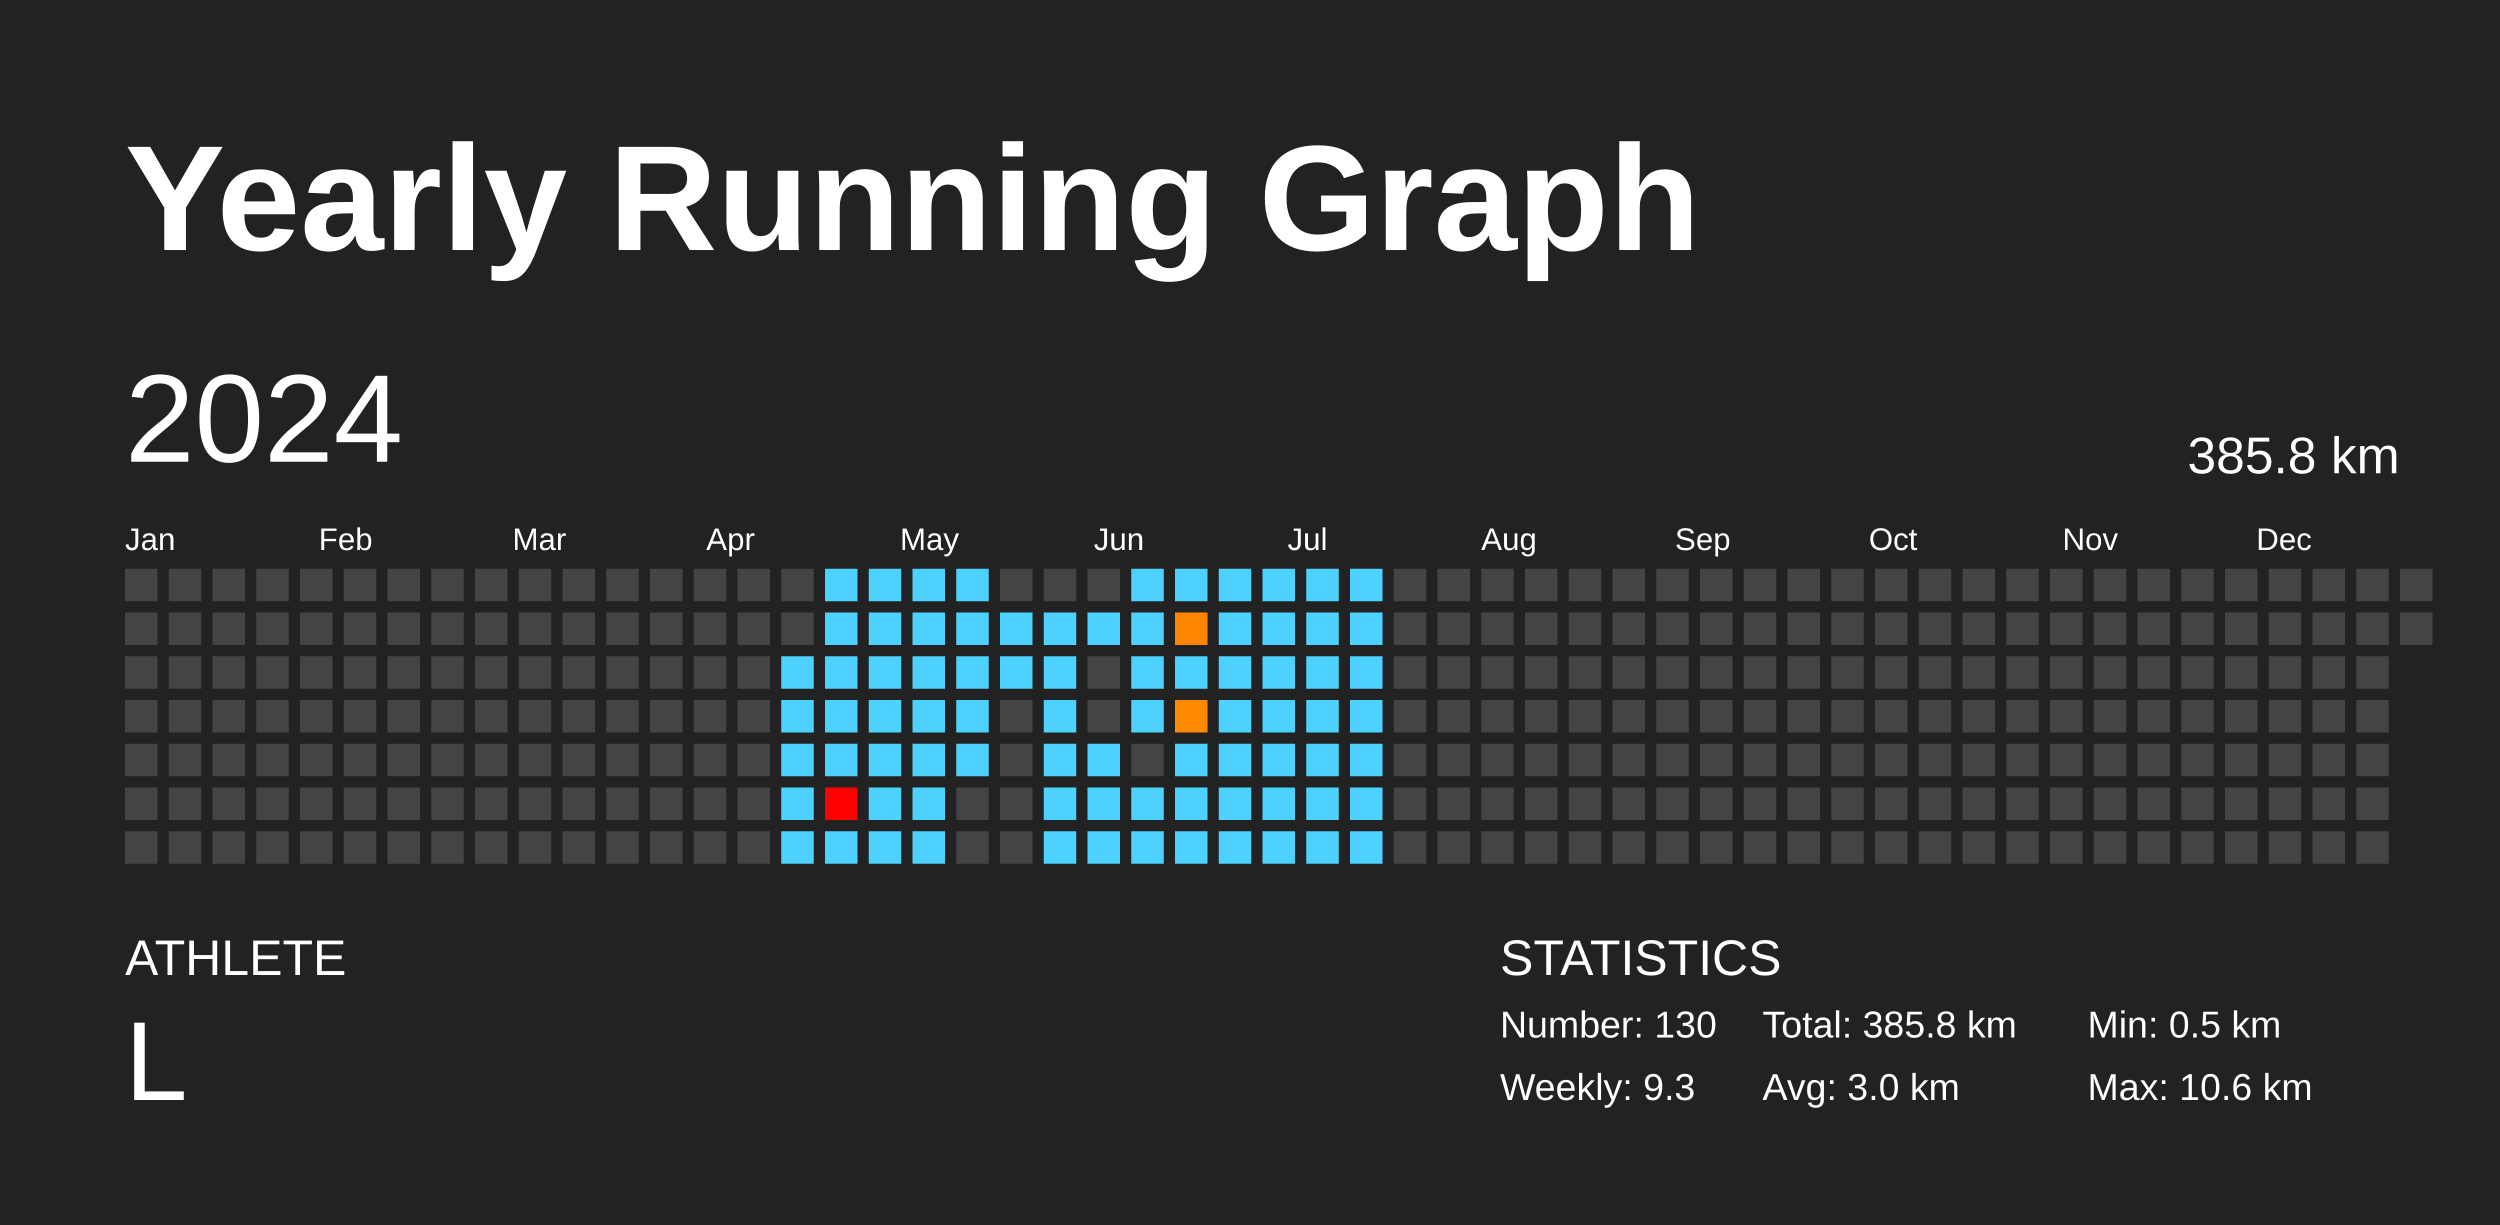
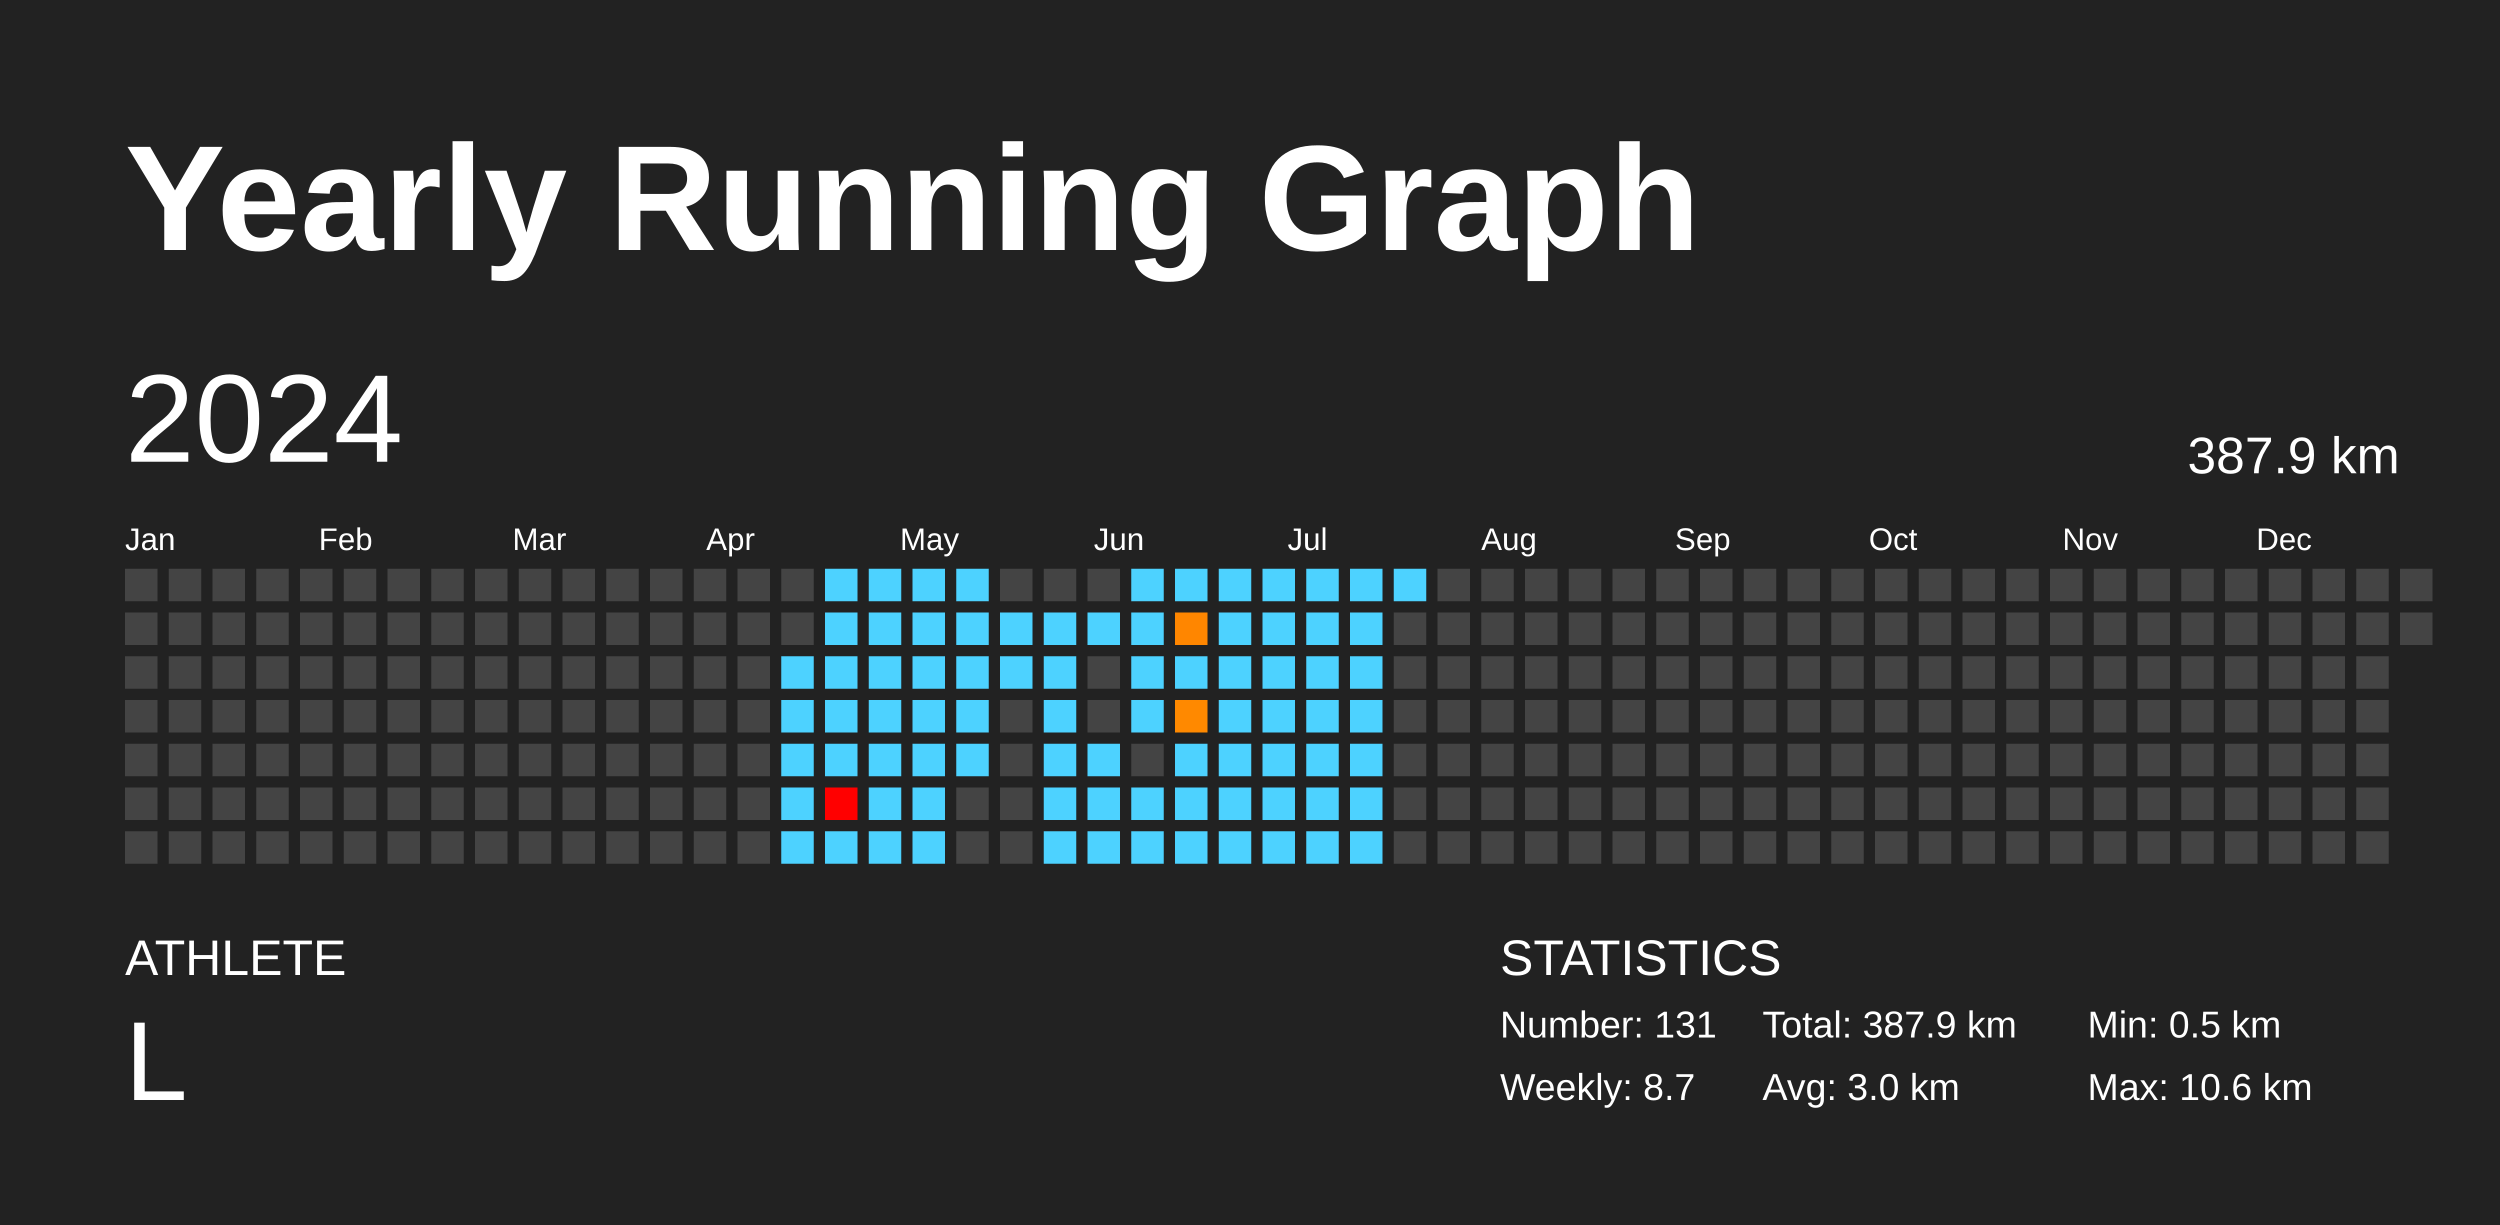
<svg xmlns="http://www.w3.org/2000/svg" baseProfile="full" height="98mm" version="1.1" viewBox="0,0,200,98" width="200mm">
  <defs />
  <rect fill="#222222" height="98" width="200" x="0" y="0" />
  <text fill="#FFFFFF" style="font-size:12px; font-family:Arial; font-weight:bold;" x="10" y="20">Yearly Running Graph</text>
  <text fill="#FFFFFF" style="font-size:4px; font-family:Arial" x="10" y="78">ATHLETE</text>
  <text fill="#FFFFFF" style="font-size:9px; font-family:Arial" x="10" y="88">L</text>
  <text fill="#FFFFFF" style="font-size:4px; font-family:Arial" x="120" y="78">STATISTICS</text>
-   <text fill="#FFFFFF" style="font-size:3px; font-family:Arial" x="120" y="83">Number: 130</text>
-   <text fill="#FFFFFF" style="font-size:3px; font-family:Arial" x="120" y="88">Weekly: 9.3</text>
-   <text fill="#FFFFFF" style="font-size:3px; font-family:Arial" x="141" y="83">Total: 385.8 km</text>
+   <text fill="#FFFFFF" style="font-size:3px; font-family:Arial" x="120" y="83">Number: 131</text>
+   <text fill="#FFFFFF" style="font-size:3px; font-family:Arial" x="120" y="88">Weekly: 8.7</text>
+   <text fill="#FFFFFF" style="font-size:3px; font-family:Arial" x="141" y="83">Total: 387.9 km</text>
  <text fill="#FFFFFF" style="font-size:3px; font-family:Arial" x="141" y="88">Avg: 3.0 km</text>
  <text fill="#FFFFFF" style="font-size:3px; font-family:Arial" x="167" y="83">Min: 0.5 km</text>
  <text fill="#FFFFFF" style="font-size:3px; font-family:Arial" x="167" y="88">Max: 10.6 km</text>
  <text dominant-baseline="hanging" fill="#FFFFFF" style="font-size:10.0px; font-family:Arial;" x="10" y="30">2024</text>
-   <text dominant-baseline="hanging" fill="#FFFFFF" style="font-size:4.125px; font-family:Arial;" x="175" y="35">385.8 km</text>
+   <text dominant-baseline="hanging" fill="#FFFFFF" style="font-size:4.125px; font-family:Arial;" x="175" y="35">387.9 km</text>
  <text fill="#FFFFFF" style="font-size:2.5px; font-family:Arial" x="10.0" y="44">Jan</text>
  <text fill="#FFFFFF" style="font-size:2.5px; font-family:Arial" x="25.5" y="44">Feb</text>
  <text fill="#FFFFFF" style="font-size:2.5px; font-family:Arial" x="41.0" y="44">Mar</text>
  <text fill="#FFFFFF" style="font-size:2.5px; font-family:Arial" x="56.5" y="44">Apr</text>
  <text fill="#FFFFFF" style="font-size:2.5px; font-family:Arial" x="72.0" y="44">May</text>
  <text fill="#FFFFFF" style="font-size:2.5px; font-family:Arial" x="87.5" y="44">Jun</text>
  <text fill="#FFFFFF" style="font-size:2.5px; font-family:Arial" x="103.0" y="44">Jul</text>
  <text fill="#FFFFFF" style="font-size:2.5px; font-family:Arial" x="118.5" y="44">Aug</text>
  <text fill="#FFFFFF" style="font-size:2.5px; font-family:Arial" x="134.0" y="44">Sep</text>
  <text fill="#FFFFFF" style="font-size:2.5px; font-family:Arial" x="149.5" y="44">Oct</text>
  <text fill="#FFFFFF" style="font-size:2.5px; font-family:Arial" x="165.0" y="44">Nov</text>
  <text fill="#FFFFFF" style="font-size:2.5px; font-family:Arial" x="180.5" y="44">Dec</text>
  <rect fill="#444444" height="2.6" width="2.6" x="10.0" y="45.5" />
  <rect fill="#444444" height="2.6" width="2.6" x="10.0" y="49.0" />
  <rect fill="#444444" height="2.6" width="2.6" x="10.0" y="52.5" />
  <rect fill="#444444" height="2.6" width="2.6" x="10.0" y="56.0" />
  <rect fill="#444444" height="2.6" width="2.6" x="10.0" y="59.5" />
  <rect fill="#444444" height="2.6" width="2.6" x="10.0" y="63.0" />
  <rect fill="#444444" height="2.6" width="2.6" x="10.0" y="66.5" />
  <rect fill="#444444" height="2.6" width="2.6" x="13.5" y="45.5" />
  <rect fill="#444444" height="2.6" width="2.6" x="13.5" y="49.0" />
  <rect fill="#444444" height="2.6" width="2.6" x="13.5" y="52.5" />
  <rect fill="#444444" height="2.6" width="2.6" x="13.5" y="56.0" />
  <rect fill="#444444" height="2.6" width="2.6" x="13.5" y="59.5" />
  <rect fill="#444444" height="2.6" width="2.6" x="13.5" y="63.0" />
  <rect fill="#444444" height="2.6" width="2.6" x="13.5" y="66.5" />
  <rect fill="#444444" height="2.6" width="2.6" x="17.0" y="45.5" />
  <rect fill="#444444" height="2.6" width="2.6" x="17.0" y="49.0" />
  <rect fill="#444444" height="2.6" width="2.6" x="17.0" y="52.5" />
  <rect fill="#444444" height="2.6" width="2.6" x="17.0" y="56.0" />
  <rect fill="#444444" height="2.6" width="2.6" x="17.0" y="59.5" />
  <rect fill="#444444" height="2.6" width="2.6" x="17.0" y="63.0" />
  <rect fill="#444444" height="2.6" width="2.6" x="17.0" y="66.5" />
  <rect fill="#444444" height="2.6" width="2.6" x="20.5" y="45.5" />
  <rect fill="#444444" height="2.6" width="2.6" x="20.5" y="49.0" />
  <rect fill="#444444" height="2.6" width="2.6" x="20.5" y="52.5" />
  <rect fill="#444444" height="2.6" width="2.6" x="20.5" y="56.0" />
  <rect fill="#444444" height="2.6" width="2.6" x="20.5" y="59.5" />
  <rect fill="#444444" height="2.6" width="2.6" x="20.5" y="63.0" />
  <rect fill="#444444" height="2.6" width="2.6" x="20.5" y="66.5" />
  <rect fill="#444444" height="2.6" width="2.6" x="24.0" y="45.5" />
  <rect fill="#444444" height="2.6" width="2.6" x="24.0" y="49.0" />
  <rect fill="#444444" height="2.6" width="2.6" x="24.0" y="52.5" />
  <rect fill="#444444" height="2.6" width="2.6" x="24.0" y="56.0" />
  <rect fill="#444444" height="2.6" width="2.6" x="24.0" y="59.5" />
  <rect fill="#444444" height="2.6" width="2.6" x="24.0" y="63.0" />
  <rect fill="#444444" height="2.6" width="2.6" x="24.0" y="66.5" />
  <rect fill="#444444" height="2.6" width="2.6" x="27.5" y="45.5" />
  <rect fill="#444444" height="2.6" width="2.6" x="27.5" y="49.0" />
  <rect fill="#444444" height="2.6" width="2.6" x="27.5" y="52.5" />
  <rect fill="#444444" height="2.6" width="2.6" x="27.5" y="56.0" />
  <rect fill="#444444" height="2.6" width="2.6" x="27.5" y="59.5" />
  <rect fill="#444444" height="2.6" width="2.6" x="27.5" y="63.0" />
  <rect fill="#444444" height="2.6" width="2.6" x="27.5" y="66.5" />
  <rect fill="#444444" height="2.6" width="2.6" x="31.0" y="45.5" />
  <rect fill="#444444" height="2.6" width="2.6" x="31.0" y="49.0" />
  <rect fill="#444444" height="2.6" width="2.6" x="31.0" y="52.5" />
  <rect fill="#444444" height="2.6" width="2.6" x="31.0" y="56.0" />
  <rect fill="#444444" height="2.6" width="2.6" x="31.0" y="59.5" />
  <rect fill="#444444" height="2.6" width="2.6" x="31.0" y="63.0" />
  <rect fill="#444444" height="2.6" width="2.6" x="31.0" y="66.5" />
  <rect fill="#444444" height="2.6" width="2.6" x="34.5" y="45.5" />
  <rect fill="#444444" height="2.6" width="2.6" x="34.5" y="49.0" />
  <rect fill="#444444" height="2.6" width="2.6" x="34.5" y="52.5" />
  <rect fill="#444444" height="2.6" width="2.6" x="34.5" y="56.0" />
  <rect fill="#444444" height="2.6" width="2.6" x="34.5" y="59.5" />
  <rect fill="#444444" height="2.6" width="2.6" x="34.5" y="63.0" />
  <rect fill="#444444" height="2.6" width="2.6" x="34.5" y="66.5" />
  <rect fill="#444444" height="2.6" width="2.6" x="38.0" y="45.5" />
  <rect fill="#444444" height="2.6" width="2.6" x="38.0" y="49.0" />
  <rect fill="#444444" height="2.6" width="2.6" x="38.0" y="52.5" />
  <rect fill="#444444" height="2.6" width="2.6" x="38.0" y="56.0" />
  <rect fill="#444444" height="2.6" width="2.6" x="38.0" y="59.5" />
  <rect fill="#444444" height="2.6" width="2.6" x="38.0" y="63.0" />
  <rect fill="#444444" height="2.6" width="2.6" x="38.0" y="66.5" />
  <rect fill="#444444" height="2.6" width="2.6" x="41.5" y="45.5" />
  <rect fill="#444444" height="2.6" width="2.6" x="41.5" y="49.0" />
  <rect fill="#444444" height="2.6" width="2.6" x="41.5" y="52.5" />
  <rect fill="#444444" height="2.6" width="2.6" x="41.5" y="56.0" />
  <rect fill="#444444" height="2.6" width="2.6" x="41.5" y="59.5" />
  <rect fill="#444444" height="2.6" width="2.6" x="41.5" y="63.0" />
  <rect fill="#444444" height="2.6" width="2.6" x="41.5" y="66.5" />
  <rect fill="#444444" height="2.6" width="2.6" x="45.0" y="45.5" />
  <rect fill="#444444" height="2.6" width="2.6" x="45.0" y="49.0" />
  <rect fill="#444444" height="2.6" width="2.6" x="45.0" y="52.5" />
  <rect fill="#444444" height="2.6" width="2.6" x="45.0" y="56.0" />
  <rect fill="#444444" height="2.6" width="2.6" x="45.0" y="59.5" />
  <rect fill="#444444" height="2.6" width="2.6" x="45.0" y="63.0" />
  <rect fill="#444444" height="2.6" width="2.6" x="45.0" y="66.5" />
  <rect fill="#444444" height="2.6" width="2.6" x="48.5" y="45.5" />
  <rect fill="#444444" height="2.6" width="2.6" x="48.5" y="49.0" />
  <rect fill="#444444" height="2.6" width="2.6" x="48.5" y="52.5" />
  <rect fill="#444444" height="2.6" width="2.6" x="48.5" y="56.0" />
  <rect fill="#444444" height="2.6" width="2.6" x="48.5" y="59.5" />
  <rect fill="#444444" height="2.6" width="2.6" x="48.5" y="63.0" />
  <rect fill="#444444" height="2.6" width="2.6" x="48.5" y="66.5" />
  <rect fill="#444444" height="2.6" width="2.6" x="52.0" y="45.5" />
  <rect fill="#444444" height="2.6" width="2.6" x="52.0" y="49.0" />
  <rect fill="#444444" height="2.6" width="2.6" x="52.0" y="52.5" />
  <rect fill="#444444" height="2.6" width="2.6" x="52.0" y="56.0" />
  <rect fill="#444444" height="2.6" width="2.6" x="52.0" y="59.5" />
  <rect fill="#444444" height="2.6" width="2.6" x="52.0" y="63.0" />
  <rect fill="#444444" height="2.6" width="2.6" x="52.0" y="66.5" />
  <rect fill="#444444" height="2.6" width="2.6" x="55.5" y="45.5" />
  <rect fill="#444444" height="2.6" width="2.6" x="55.5" y="49.0" />
  <rect fill="#444444" height="2.6" width="2.6" x="55.5" y="52.5" />
  <rect fill="#444444" height="2.6" width="2.6" x="55.5" y="56.0" />
  <rect fill="#444444" height="2.6" width="2.6" x="55.5" y="59.5" />
  <rect fill="#444444" height="2.6" width="2.6" x="55.5" y="63.0" />
  <rect fill="#444444" height="2.6" width="2.6" x="55.5" y="66.5" />
  <rect fill="#444444" height="2.6" width="2.6" x="59.0" y="45.5" />
  <rect fill="#444444" height="2.6" width="2.6" x="59.0" y="49.0" />
  <rect fill="#444444" height="2.6" width="2.6" x="59.0" y="52.5" />
  <rect fill="#444444" height="2.6" width="2.6" x="59.0" y="56.0" />
  <rect fill="#444444" height="2.6" width="2.6" x="59.0" y="59.5" />
  <rect fill="#444444" height="2.6" width="2.6" x="59.0" y="63.0" />
  <rect fill="#444444" height="2.6" width="2.6" x="59.0" y="66.5" />
  <rect fill="#444444" height="2.6" width="2.6" x="62.5" y="45.5" />
  <rect fill="#444444" height="2.6" width="2.6" x="62.5" y="49.0" />
  <rect fill="#4dd2ff" height="2.6" width="2.6" x="62.5" y="52.5" />
  <rect fill="#4dd2ff" height="2.6" width="2.6" x="62.5" y="56.0" />
  <rect fill="#4dd2ff" height="2.6" width="2.6" x="62.5" y="59.5" />
  <rect fill="#4dd2ff" height="2.6" width="2.6" x="62.5" y="63.0" />
  <rect fill="#4dd2ff" height="2.6" width="2.6" x="62.5" y="66.5" />
  <rect fill="#4dd2ff" height="2.6" width="2.6" x="66.0" y="45.5" />
  <rect fill="#4dd2ff" height="2.6" width="2.6" x="66.0" y="49.0" />
  <rect fill="#4dd2ff" height="2.6" width="2.6" x="66.0" y="52.5" />
  <rect fill="#4dd2ff" height="2.6" width="2.6" x="66.0" y="56.0" />
  <rect fill="#4dd2ff" height="2.6" width="2.6" x="66.0" y="59.5" />
  <rect fill="red" height="2.6" width="2.6" x="66.0" y="63.0" />
  <rect fill="#4dd2ff" height="2.6" width="2.6" x="66.0" y="66.5" />
  <rect fill="#4dd2ff" height="2.6" width="2.6" x="69.5" y="45.5" />
  <rect fill="#4dd2ff" height="2.6" width="2.6" x="69.5" y="49.0" />
  <rect fill="#4dd2ff" height="2.6" width="2.6" x="69.5" y="52.5" />
  <rect fill="#4dd2ff" height="2.6" width="2.6" x="69.5" y="56.0" />
  <rect fill="#4dd2ff" height="2.6" width="2.6" x="69.5" y="59.5" />
  <rect fill="#4dd2ff" height="2.6" width="2.6" x="69.5" y="63.0" />
  <rect fill="#4dd2ff" height="2.6" width="2.6" x="69.5" y="66.5" />
  <rect fill="#4dd2ff" height="2.6" width="2.6" x="73.0" y="45.5" />
  <rect fill="#4dd2ff" height="2.6" width="2.6" x="73.0" y="49.0" />
  <rect fill="#4dd2ff" height="2.6" width="2.6" x="73.0" y="52.5" />
  <rect fill="#4dd2ff" height="2.6" width="2.6" x="73.0" y="56.0" />
  <rect fill="#4dd2ff" height="2.6" width="2.6" x="73.0" y="59.5" />
  <rect fill="#4dd2ff" height="2.6" width="2.6" x="73.0" y="63.0" />
  <rect fill="#4dd2ff" height="2.6" width="2.6" x="73.0" y="66.5" />
  <rect fill="#4dd2ff" height="2.6" width="2.6" x="76.5" y="45.5" />
  <rect fill="#4dd2ff" height="2.6" width="2.6" x="76.5" y="49.0" />
  <rect fill="#4dd2ff" height="2.6" width="2.6" x="76.5" y="52.5" />
  <rect fill="#4dd2ff" height="2.6" width="2.6" x="76.5" y="56.0" />
  <rect fill="#4dd2ff" height="2.6" width="2.6" x="76.5" y="59.5" />
  <rect fill="#444444" height="2.6" width="2.6" x="76.5" y="63.0" />
  <rect fill="#444444" height="2.6" width="2.6" x="76.5" y="66.5" />
  <rect fill="#444444" height="2.6" width="2.6" x="80.0" y="45.5" />
  <rect fill="#4dd2ff" height="2.6" width="2.6" x="80.0" y="49.0" />
  <rect fill="#4dd2ff" height="2.6" width="2.6" x="80.0" y="52.5" />
  <rect fill="#444444" height="2.6" width="2.6" x="80.0" y="56.0" />
  <rect fill="#444444" height="2.6" width="2.6" x="80.0" y="59.5" />
  <rect fill="#444444" height="2.6" width="2.6" x="80.0" y="63.0" />
  <rect fill="#444444" height="2.6" width="2.6" x="80.0" y="66.5" />
  <rect fill="#444444" height="2.6" width="2.6" x="83.5" y="45.5" />
  <rect fill="#4dd2ff" height="2.6" width="2.6" x="83.5" y="49.0" />
  <rect fill="#4dd2ff" height="2.6" width="2.6" x="83.5" y="52.5" />
  <rect fill="#4dd2ff" height="2.6" width="2.6" x="83.5" y="56.0" />
  <rect fill="#4dd2ff" height="2.6" width="2.6" x="83.5" y="59.5" />
  <rect fill="#4dd2ff" height="2.6" width="2.6" x="83.5" y="63.0" />
  <rect fill="#4dd2ff" height="2.6" width="2.6" x="83.5" y="66.5" />
  <rect fill="#444444" height="2.6" width="2.6" x="87.0" y="45.5" />
  <rect fill="#4dd2ff" height="2.6" width="2.6" x="87.0" y="49.0" />
  <rect fill="#444444" height="2.6" width="2.6" x="87.0" y="52.5" />
  <rect fill="#444444" height="2.6" width="2.6" x="87.0" y="56.0" />
  <rect fill="#4dd2ff" height="2.6" width="2.6" x="87.0" y="59.5" />
  <rect fill="#4dd2ff" height="2.6" width="2.6" x="87.0" y="63.0" />
  <rect fill="#4dd2ff" height="2.6" width="2.6" x="87.0" y="66.5" />
  <rect fill="#4dd2ff" height="2.6" width="2.6" x="90.5" y="45.5" />
  <rect fill="#4dd2ff" height="2.6" width="2.6" x="90.5" y="49.0" />
  <rect fill="#4dd2ff" height="2.6" width="2.6" x="90.5" y="52.5" />
  <rect fill="#4dd2ff" height="2.6" width="2.6" x="90.5" y="56.0" />
  <rect fill="#444444" height="2.6" width="2.6" x="90.5" y="59.5" />
  <rect fill="#4dd2ff" height="2.6" width="2.6" x="90.5" y="63.0" />
  <rect fill="#4dd2ff" height="2.6" width="2.6" x="90.5" y="66.5" />
  <rect fill="#4dd2ff" height="2.6" width="2.6" x="94.0" y="45.5" />
  <rect fill="#ff8600" height="2.6" width="2.6" x="94.0" y="49.0" />
  <rect fill="#4dd2ff" height="2.6" width="2.6" x="94.0" y="52.5" />
  <rect fill="#ff8900" height="2.6" width="2.6" x="94.0" y="56.0" />
  <rect fill="#4dd2ff" height="2.6" width="2.6" x="94.0" y="59.5" />
  <rect fill="#4dd2ff" height="2.6" width="2.6" x="94.0" y="63.0" />
  <rect fill="#4dd2ff" height="2.6" width="2.6" x="94.0" y="66.5" />
  <rect fill="#4dd2ff" height="2.6" width="2.6" x="97.5" y="45.5" />
  <rect fill="#4dd2ff" height="2.6" width="2.6" x="97.5" y="49.0" />
  <rect fill="#4dd2ff" height="2.6" width="2.6" x="97.5" y="52.5" />
  <rect fill="#4dd2ff" height="2.6" width="2.6" x="97.5" y="56.0" />
  <rect fill="#4dd2ff" height="2.6" width="2.6" x="97.5" y="59.5" />
  <rect fill="#4dd2ff" height="2.6" width="2.6" x="97.5" y="63.0" />
  <rect fill="#4dd2ff" height="2.6" width="2.6" x="97.5" y="66.5" />
  <rect fill="#4dd2ff" height="2.6" width="2.6" x="101.0" y="45.5" />
  <rect fill="#4dd2ff" height="2.6" width="2.6" x="101.0" y="49.0" />
  <rect fill="#4dd2ff" height="2.6" width="2.6" x="101.0" y="52.5" />
  <rect fill="#4dd2ff" height="2.6" width="2.6" x="101.0" y="56.0" />
  <rect fill="#4dd2ff" height="2.6" width="2.6" x="101.0" y="59.5" />
  <rect fill="#4dd2ff" height="2.6" width="2.6" x="101.0" y="63.0" />
  <rect fill="#4dd2ff" height="2.6" width="2.6" x="101.0" y="66.5" />
  <rect fill="#4dd2ff" height="2.6" width="2.6" x="104.5" y="45.5" />
  <rect fill="#4dd2ff" height="2.6" width="2.6" x="104.5" y="49.0" />
  <rect fill="#4dd2ff" height="2.6" width="2.6" x="104.5" y="52.5" />
  <rect fill="#4dd2ff" height="2.6" width="2.6" x="104.5" y="56.0" />
  <rect fill="#4dd2ff" height="2.6" width="2.6" x="104.5" y="59.5" />
  <rect fill="#4dd2ff" height="2.6" width="2.6" x="104.5" y="63.0" />
  <rect fill="#4dd2ff" height="2.6" width="2.6" x="104.5" y="66.5" />
  <rect fill="#4dd2ff" height="2.6" width="2.6" x="108.0" y="45.5" />
  <rect fill="#4dd2ff" height="2.6" width="2.6" x="108.0" y="49.0" />
  <rect fill="#4dd2ff" height="2.6" width="2.6" x="108.0" y="52.5" />
  <rect fill="#4dd2ff" height="2.6" width="2.6" x="108.0" y="56.0" />
  <rect fill="#4dd2ff" height="2.6" width="2.6" x="108.0" y="59.5" />
  <rect fill="#4dd2ff" height="2.6" width="2.6" x="108.0" y="63.0" />
  <rect fill="#4dd2ff" height="2.6" width="2.6" x="108.0" y="66.5" />
-   <rect fill="#444444" height="2.6" width="2.6" x="111.5" y="45.5" />
+   <rect fill="#4dd2ff" height="2.6" width="2.6" x="111.5" y="45.5" />
  <rect fill="#444444" height="2.6" width="2.6" x="111.5" y="49.0" />
  <rect fill="#444444" height="2.6" width="2.6" x="111.5" y="52.5" />
  <rect fill="#444444" height="2.6" width="2.6" x="111.5" y="56.0" />
  <rect fill="#444444" height="2.6" width="2.6" x="111.5" y="59.5" />
  <rect fill="#444444" height="2.6" width="2.6" x="111.5" y="63.0" />
  <rect fill="#444444" height="2.6" width="2.6" x="111.5" y="66.5" />
  <rect fill="#444444" height="2.6" width="2.6" x="115.0" y="45.5" />
  <rect fill="#444444" height="2.6" width="2.6" x="115.0" y="49.0" />
  <rect fill="#444444" height="2.6" width="2.6" x="115.0" y="52.5" />
  <rect fill="#444444" height="2.6" width="2.6" x="115.0" y="56.0" />
  <rect fill="#444444" height="2.6" width="2.6" x="115.0" y="59.5" />
  <rect fill="#444444" height="2.6" width="2.6" x="115.0" y="63.0" />
  <rect fill="#444444" height="2.6" width="2.6" x="115.0" y="66.5" />
  <rect fill="#444444" height="2.6" width="2.6" x="118.5" y="45.5" />
  <rect fill="#444444" height="2.6" width="2.6" x="118.5" y="49.0" />
  <rect fill="#444444" height="2.6" width="2.6" x="118.5" y="52.5" />
  <rect fill="#444444" height="2.6" width="2.6" x="118.5" y="56.0" />
  <rect fill="#444444" height="2.6" width="2.6" x="118.5" y="59.5" />
  <rect fill="#444444" height="2.6" width="2.6" x="118.5" y="63.0" />
  <rect fill="#444444" height="2.6" width="2.6" x="118.5" y="66.5" />
  <rect fill="#444444" height="2.6" width="2.6" x="122.0" y="45.5" />
  <rect fill="#444444" height="2.6" width="2.6" x="122.0" y="49.0" />
  <rect fill="#444444" height="2.6" width="2.6" x="122.0" y="52.5" />
  <rect fill="#444444" height="2.6" width="2.6" x="122.0" y="56.0" />
  <rect fill="#444444" height="2.6" width="2.6" x="122.0" y="59.5" />
  <rect fill="#444444" height="2.6" width="2.6" x="122.0" y="63.0" />
  <rect fill="#444444" height="2.6" width="2.6" x="122.0" y="66.5" />
  <rect fill="#444444" height="2.6" width="2.6" x="125.5" y="45.5" />
  <rect fill="#444444" height="2.6" width="2.6" x="125.5" y="49.0" />
  <rect fill="#444444" height="2.6" width="2.6" x="125.5" y="52.5" />
  <rect fill="#444444" height="2.6" width="2.6" x="125.5" y="56.0" />
  <rect fill="#444444" height="2.6" width="2.6" x="125.5" y="59.5" />
  <rect fill="#444444" height="2.6" width="2.6" x="125.5" y="63.0" />
  <rect fill="#444444" height="2.6" width="2.6" x="125.5" y="66.5" />
  <rect fill="#444444" height="2.6" width="2.6" x="129.0" y="45.5" />
  <rect fill="#444444" height="2.6" width="2.6" x="129.0" y="49.0" />
  <rect fill="#444444" height="2.6" width="2.6" x="129.0" y="52.5" />
  <rect fill="#444444" height="2.6" width="2.6" x="129.0" y="56.0" />
  <rect fill="#444444" height="2.6" width="2.6" x="129.0" y="59.5" />
  <rect fill="#444444" height="2.6" width="2.6" x="129.0" y="63.0" />
  <rect fill="#444444" height="2.6" width="2.6" x="129.0" y="66.5" />
  <rect fill="#444444" height="2.6" width="2.6" x="132.5" y="45.5" />
  <rect fill="#444444" height="2.6" width="2.6" x="132.5" y="49.0" />
  <rect fill="#444444" height="2.6" width="2.6" x="132.5" y="52.5" />
  <rect fill="#444444" height="2.6" width="2.6" x="132.5" y="56.0" />
  <rect fill="#444444" height="2.6" width="2.6" x="132.5" y="59.5" />
  <rect fill="#444444" height="2.6" width="2.6" x="132.5" y="63.0" />
  <rect fill="#444444" height="2.6" width="2.6" x="132.5" y="66.5" />
  <rect fill="#444444" height="2.6" width="2.6" x="136.0" y="45.5" />
  <rect fill="#444444" height="2.6" width="2.6" x="136.0" y="49.0" />
  <rect fill="#444444" height="2.6" width="2.6" x="136.0" y="52.5" />
  <rect fill="#444444" height="2.6" width="2.6" x="136.0" y="56.0" />
  <rect fill="#444444" height="2.6" width="2.6" x="136.0" y="59.5" />
  <rect fill="#444444" height="2.6" width="2.6" x="136.0" y="63.0" />
  <rect fill="#444444" height="2.6" width="2.6" x="136.0" y="66.5" />
  <rect fill="#444444" height="2.6" width="2.6" x="139.5" y="45.5" />
  <rect fill="#444444" height="2.6" width="2.6" x="139.5" y="49.0" />
  <rect fill="#444444" height="2.6" width="2.6" x="139.5" y="52.5" />
  <rect fill="#444444" height="2.6" width="2.6" x="139.5" y="56.0" />
  <rect fill="#444444" height="2.6" width="2.6" x="139.5" y="59.5" />
  <rect fill="#444444" height="2.6" width="2.6" x="139.5" y="63.0" />
  <rect fill="#444444" height="2.6" width="2.6" x="139.5" y="66.5" />
  <rect fill="#444444" height="2.6" width="2.6" x="143.0" y="45.5" />
  <rect fill="#444444" height="2.6" width="2.6" x="143.0" y="49.0" />
  <rect fill="#444444" height="2.6" width="2.6" x="143.0" y="52.5" />
  <rect fill="#444444" height="2.6" width="2.6" x="143.0" y="56.0" />
  <rect fill="#444444" height="2.6" width="2.6" x="143.0" y="59.5" />
  <rect fill="#444444" height="2.6" width="2.6" x="143.0" y="63.0" />
  <rect fill="#444444" height="2.6" width="2.6" x="143.0" y="66.5" />
  <rect fill="#444444" height="2.6" width="2.6" x="146.5" y="45.5" />
  <rect fill="#444444" height="2.6" width="2.6" x="146.5" y="49.0" />
  <rect fill="#444444" height="2.6" width="2.6" x="146.5" y="52.5" />
  <rect fill="#444444" height="2.6" width="2.6" x="146.5" y="56.0" />
  <rect fill="#444444" height="2.6" width="2.6" x="146.5" y="59.5" />
  <rect fill="#444444" height="2.6" width="2.6" x="146.5" y="63.0" />
  <rect fill="#444444" height="2.6" width="2.6" x="146.5" y="66.5" />
  <rect fill="#444444" height="2.6" width="2.6" x="150.0" y="45.5" />
  <rect fill="#444444" height="2.6" width="2.6" x="150.0" y="49.0" />
  <rect fill="#444444" height="2.6" width="2.6" x="150.0" y="52.5" />
  <rect fill="#444444" height="2.6" width="2.6" x="150.0" y="56.0" />
  <rect fill="#444444" height="2.6" width="2.6" x="150.0" y="59.5" />
  <rect fill="#444444" height="2.6" width="2.6" x="150.0" y="63.0" />
  <rect fill="#444444" height="2.6" width="2.6" x="150.0" y="66.5" />
  <rect fill="#444444" height="2.6" width="2.6" x="153.5" y="45.5" />
  <rect fill="#444444" height="2.6" width="2.6" x="153.5" y="49.0" />
  <rect fill="#444444" height="2.6" width="2.6" x="153.5" y="52.5" />
  <rect fill="#444444" height="2.6" width="2.6" x="153.5" y="56.0" />
  <rect fill="#444444" height="2.6" width="2.6" x="153.5" y="59.5" />
  <rect fill="#444444" height="2.6" width="2.6" x="153.5" y="63.0" />
  <rect fill="#444444" height="2.6" width="2.6" x="153.5" y="66.5" />
  <rect fill="#444444" height="2.6" width="2.6" x="157.0" y="45.5" />
  <rect fill="#444444" height="2.6" width="2.6" x="157.0" y="49.0" />
  <rect fill="#444444" height="2.6" width="2.6" x="157.0" y="52.5" />
  <rect fill="#444444" height="2.6" width="2.6" x="157.0" y="56.0" />
  <rect fill="#444444" height="2.6" width="2.6" x="157.0" y="59.5" />
  <rect fill="#444444" height="2.6" width="2.6" x="157.0" y="63.0" />
  <rect fill="#444444" height="2.6" width="2.6" x="157.0" y="66.5" />
  <rect fill="#444444" height="2.6" width="2.6" x="160.5" y="45.5" />
  <rect fill="#444444" height="2.6" width="2.6" x="160.5" y="49.0" />
  <rect fill="#444444" height="2.6" width="2.6" x="160.5" y="52.5" />
  <rect fill="#444444" height="2.6" width="2.6" x="160.5" y="56.0" />
  <rect fill="#444444" height="2.6" width="2.6" x="160.5" y="59.5" />
  <rect fill="#444444" height="2.6" width="2.6" x="160.5" y="63.0" />
  <rect fill="#444444" height="2.6" width="2.6" x="160.5" y="66.5" />
  <rect fill="#444444" height="2.6" width="2.6" x="164.0" y="45.5" />
  <rect fill="#444444" height="2.6" width="2.6" x="164.0" y="49.0" />
  <rect fill="#444444" height="2.6" width="2.6" x="164.0" y="52.5" />
  <rect fill="#444444" height="2.6" width="2.6" x="164.0" y="56.0" />
  <rect fill="#444444" height="2.6" width="2.6" x="164.0" y="59.5" />
  <rect fill="#444444" height="2.6" width="2.6" x="164.0" y="63.0" />
  <rect fill="#444444" height="2.6" width="2.6" x="164.0" y="66.5" />
  <rect fill="#444444" height="2.6" width="2.6" x="167.5" y="45.5" />
  <rect fill="#444444" height="2.6" width="2.6" x="167.5" y="49.0" />
  <rect fill="#444444" height="2.6" width="2.6" x="167.5" y="52.5" />
  <rect fill="#444444" height="2.6" width="2.6" x="167.5" y="56.0" />
  <rect fill="#444444" height="2.6" width="2.6" x="167.5" y="59.5" />
  <rect fill="#444444" height="2.6" width="2.6" x="167.5" y="63.0" />
  <rect fill="#444444" height="2.6" width="2.6" x="167.5" y="66.5" />
  <rect fill="#444444" height="2.6" width="2.6" x="171.0" y="45.5" />
  <rect fill="#444444" height="2.6" width="2.6" x="171.0" y="49.0" />
  <rect fill="#444444" height="2.6" width="2.6" x="171.0" y="52.5" />
  <rect fill="#444444" height="2.6" width="2.6" x="171.0" y="56.0" />
  <rect fill="#444444" height="2.6" width="2.6" x="171.0" y="59.5" />
  <rect fill="#444444" height="2.6" width="2.6" x="171.0" y="63.0" />
  <rect fill="#444444" height="2.6" width="2.6" x="171.0" y="66.5" />
  <rect fill="#444444" height="2.6" width="2.6" x="174.5" y="45.5" />
  <rect fill="#444444" height="2.6" width="2.6" x="174.5" y="49.0" />
  <rect fill="#444444" height="2.6" width="2.6" x="174.5" y="52.5" />
  <rect fill="#444444" height="2.6" width="2.6" x="174.5" y="56.0" />
  <rect fill="#444444" height="2.6" width="2.6" x="174.5" y="59.5" />
  <rect fill="#444444" height="2.6" width="2.6" x="174.5" y="63.0" />
  <rect fill="#444444" height="2.6" width="2.6" x="174.5" y="66.5" />
  <rect fill="#444444" height="2.6" width="2.6" x="178.0" y="45.5" />
  <rect fill="#444444" height="2.6" width="2.6" x="178.0" y="49.0" />
  <rect fill="#444444" height="2.6" width="2.6" x="178.0" y="52.5" />
  <rect fill="#444444" height="2.6" width="2.6" x="178.0" y="56.0" />
  <rect fill="#444444" height="2.6" width="2.6" x="178.0" y="59.5" />
  <rect fill="#444444" height="2.6" width="2.6" x="178.0" y="63.0" />
  <rect fill="#444444" height="2.6" width="2.6" x="178.0" y="66.5" />
  <rect fill="#444444" height="2.6" width="2.6" x="181.5" y="45.5" />
  <rect fill="#444444" height="2.6" width="2.6" x="181.5" y="49.0" />
  <rect fill="#444444" height="2.6" width="2.6" x="181.5" y="52.5" />
  <rect fill="#444444" height="2.6" width="2.6" x="181.5" y="56.0" />
  <rect fill="#444444" height="2.6" width="2.6" x="181.5" y="59.5" />
  <rect fill="#444444" height="2.6" width="2.6" x="181.5" y="63.0" />
  <rect fill="#444444" height="2.6" width="2.6" x="181.5" y="66.5" />
  <rect fill="#444444" height="2.6" width="2.6" x="185.0" y="45.5" />
  <rect fill="#444444" height="2.6" width="2.6" x="185.0" y="49.0" />
  <rect fill="#444444" height="2.6" width="2.6" x="185.0" y="52.5" />
  <rect fill="#444444" height="2.6" width="2.6" x="185.0" y="56.0" />
  <rect fill="#444444" height="2.6" width="2.6" x="185.0" y="59.5" />
  <rect fill="#444444" height="2.6" width="2.6" x="185.0" y="63.0" />
  <rect fill="#444444" height="2.6" width="2.6" x="185.0" y="66.5" />
  <rect fill="#444444" height="2.6" width="2.6" x="188.5" y="45.5" />
  <rect fill="#444444" height="2.6" width="2.6" x="188.5" y="49.0" />
  <rect fill="#444444" height="2.6" width="2.6" x="188.5" y="52.5" />
  <rect fill="#444444" height="2.6" width="2.6" x="188.5" y="56.0" />
  <rect fill="#444444" height="2.6" width="2.6" x="188.5" y="59.5" />
  <rect fill="#444444" height="2.6" width="2.6" x="188.5" y="63.0" />
  <rect fill="#444444" height="2.6" width="2.6" x="188.5" y="66.5" />
  <rect fill="#444444" height="2.6" width="2.6" x="192.0" y="45.5" />
  <rect fill="#444444" height="2.6" width="2.6" x="192.0" y="49.0" />
</svg>
